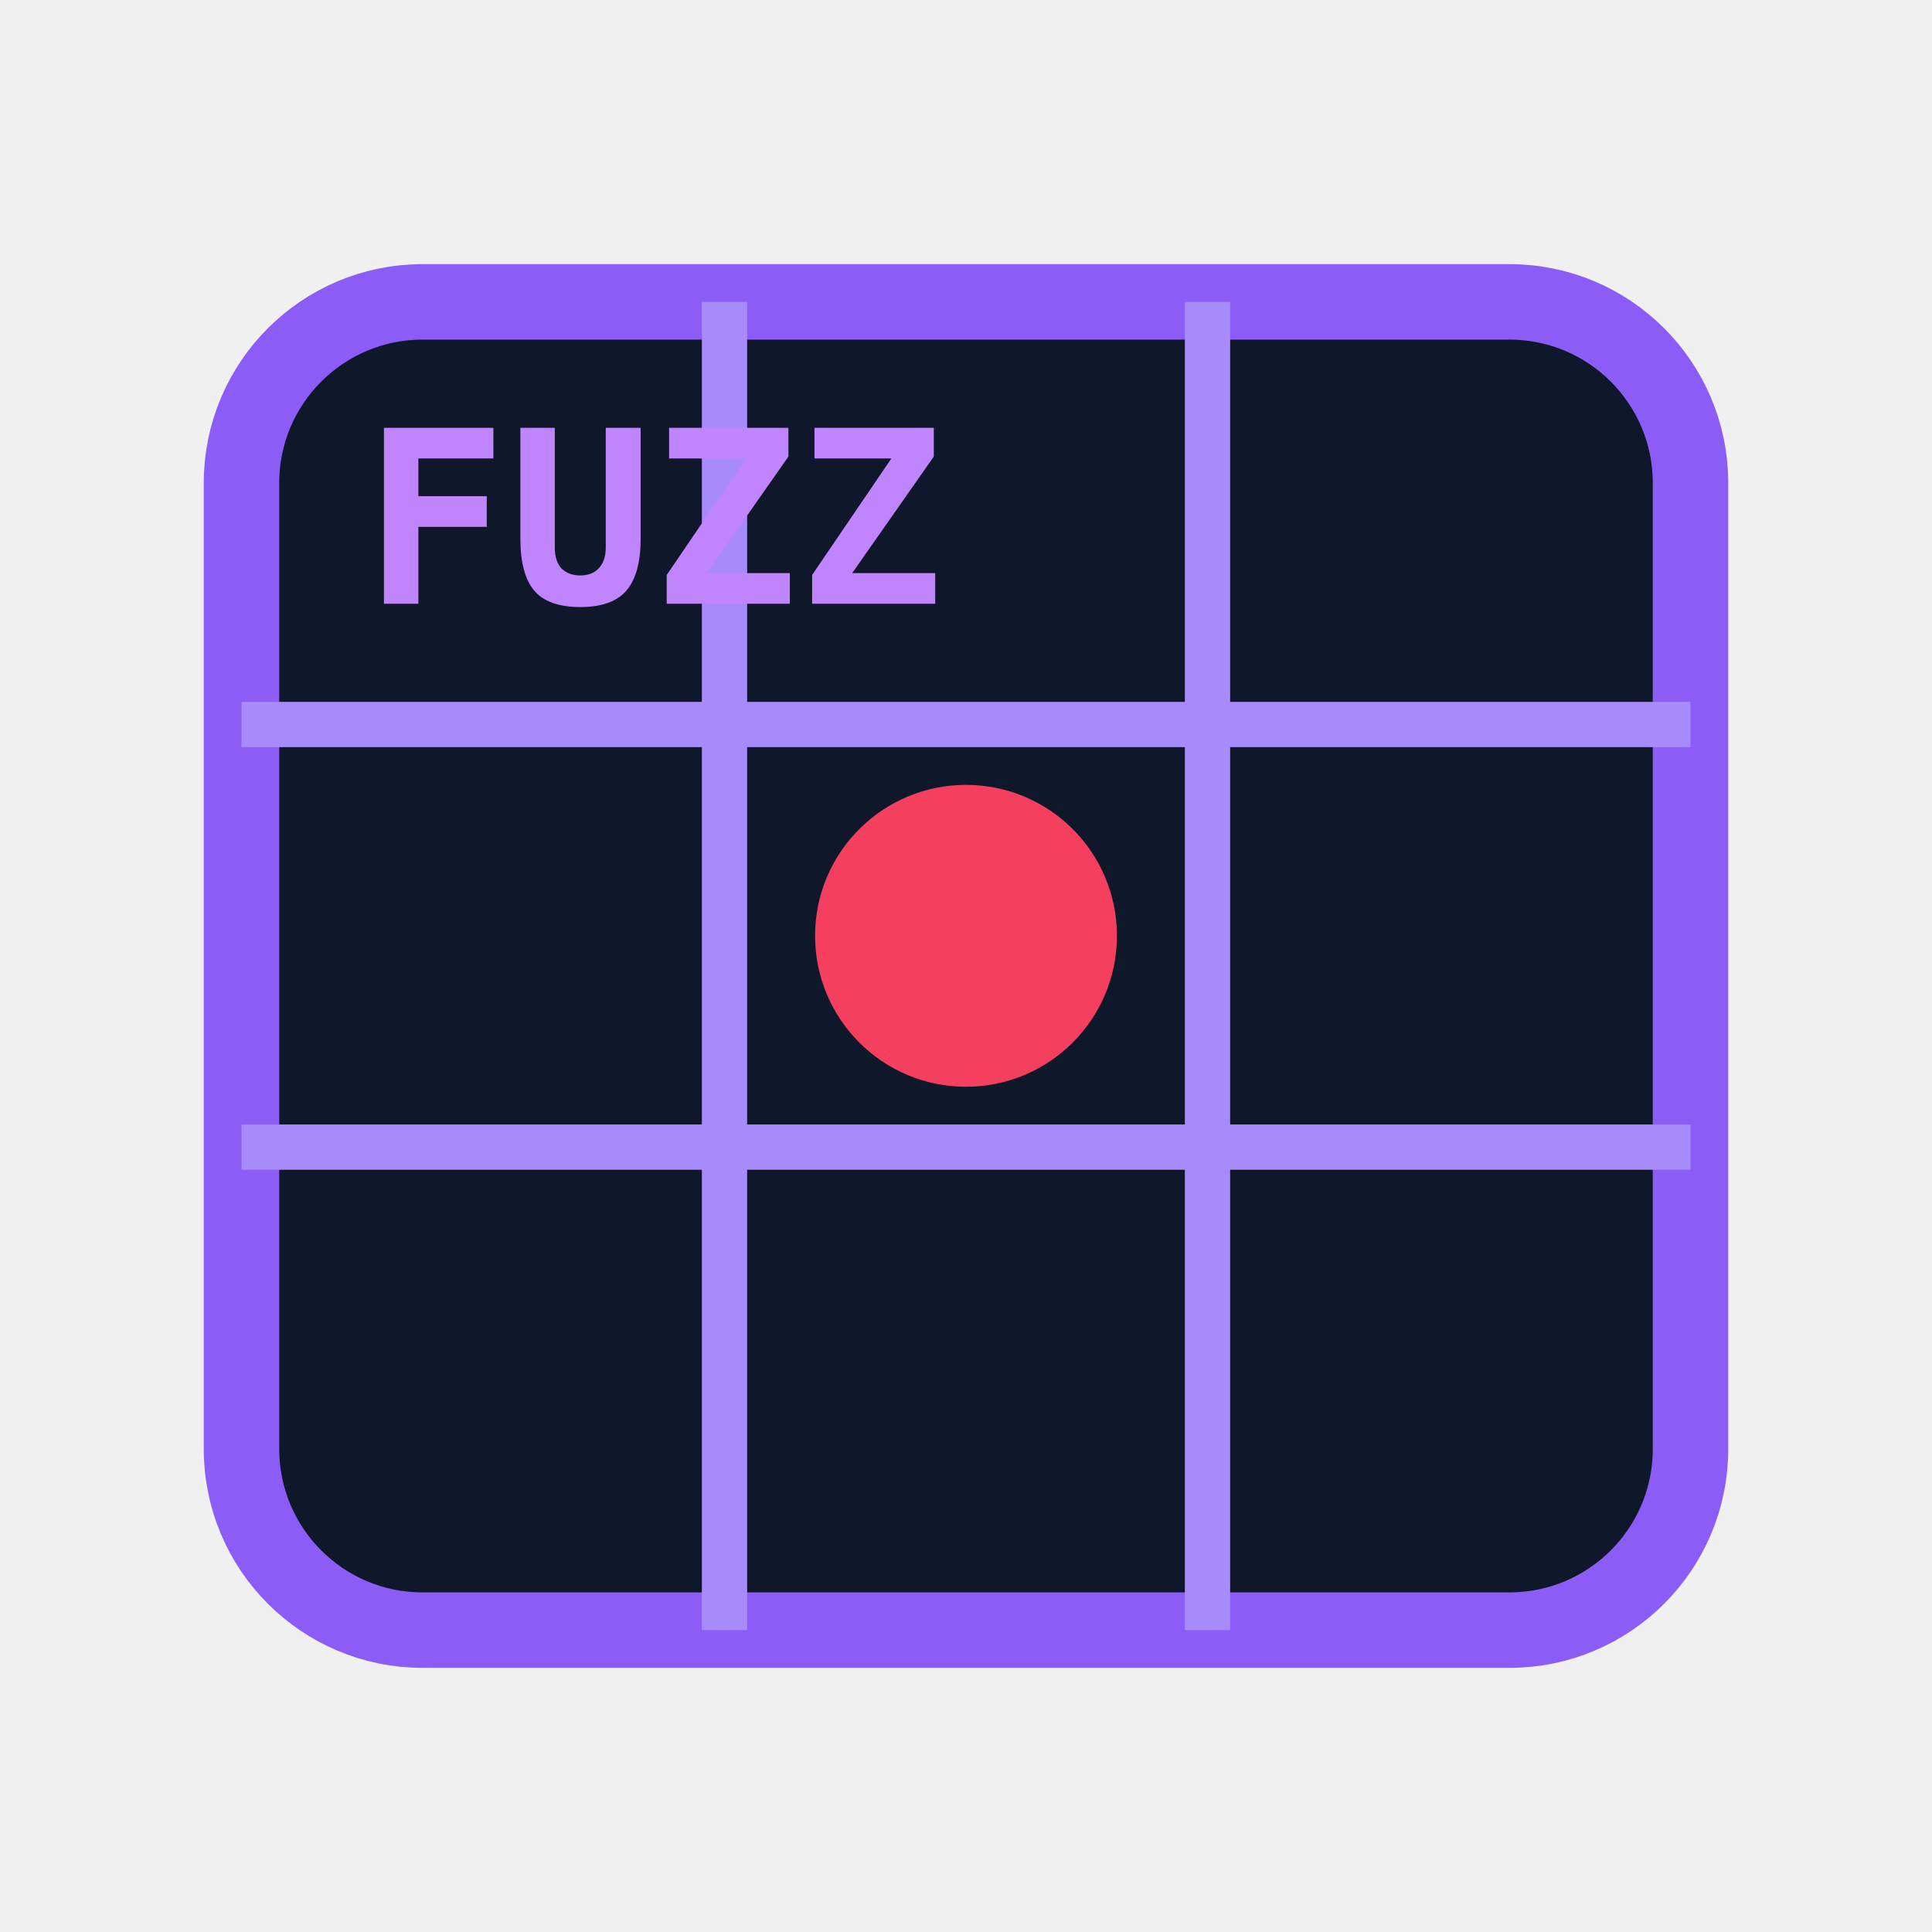
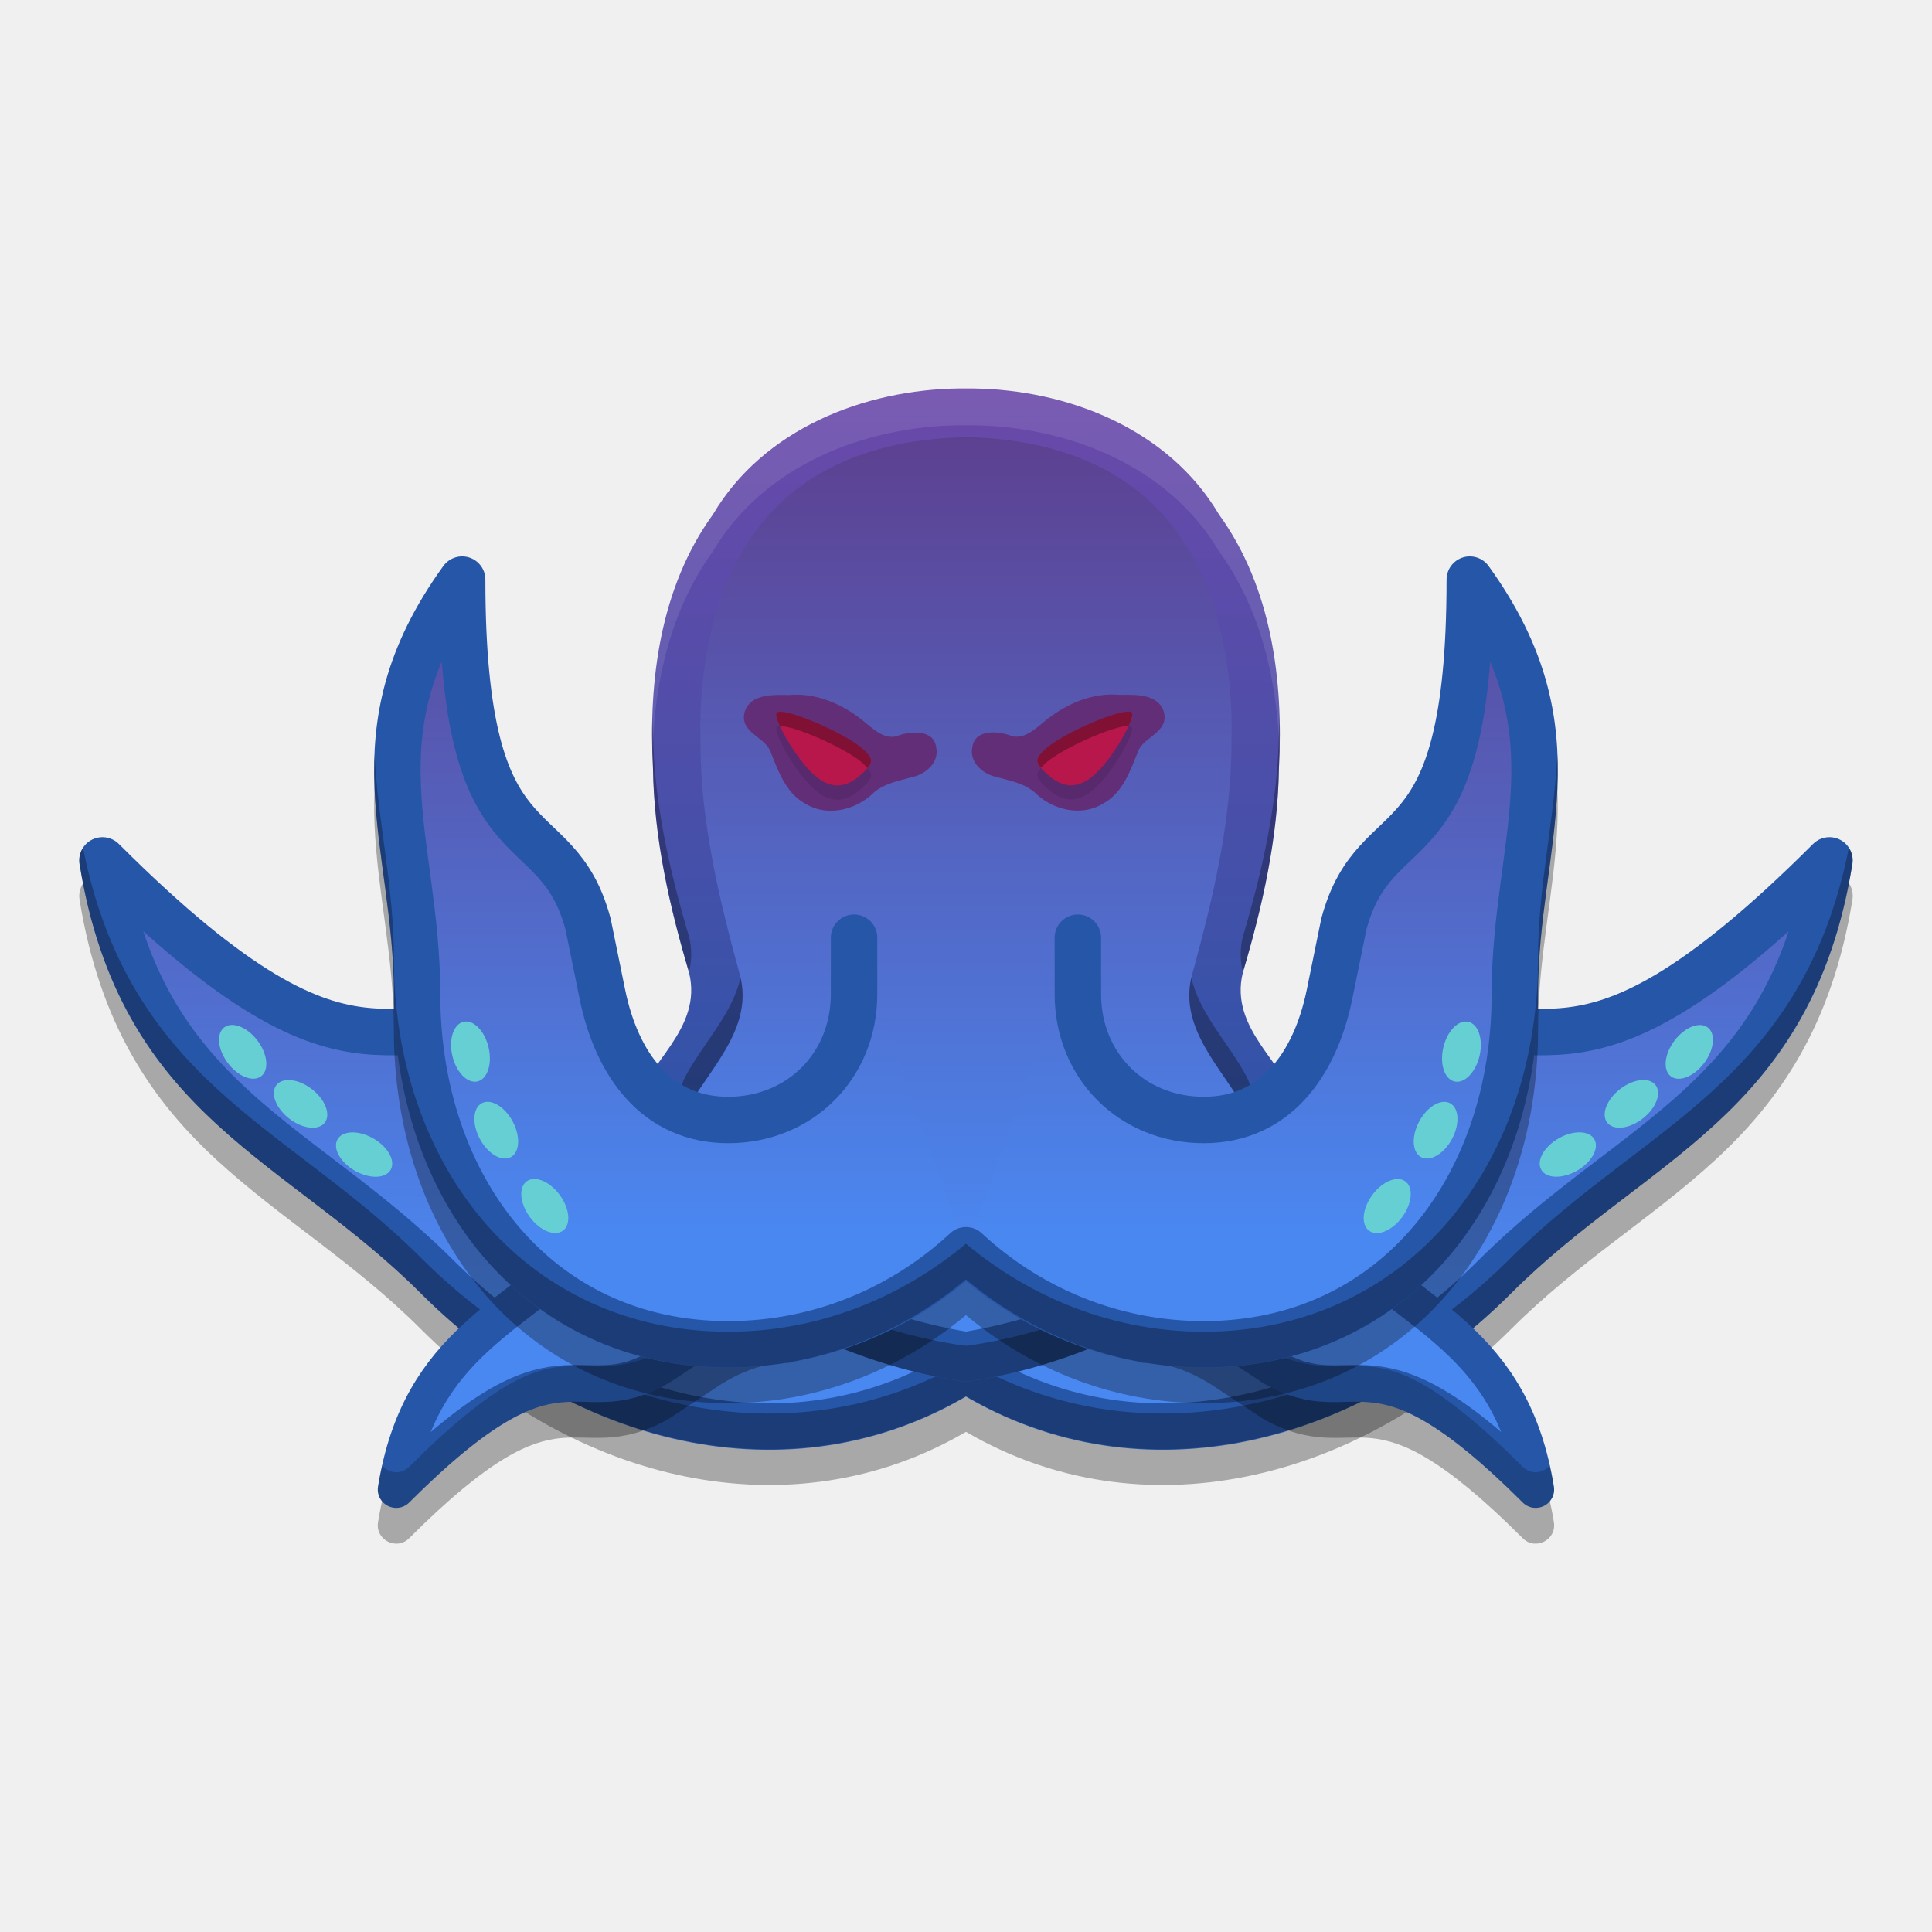
- <svg xmlns="http://www.w3.org/2000/svg" viewBox="0 0 64 64" width="64" height="64">
-   <rect x="8" y="10" width="48" height="44" rx="6" fill="#0f172a" stroke="#8b5cf6" stroke-width="2.5" />
-   <line x1="8" y1="24" x2="56" y2="24" stroke="#a78bfa" stroke-width="1.5" />
-   <line x1="8" y1="38" x2="56" y2="38" stroke="#a78bfa" stroke-width="1.5" />
-   <line x1="24" y1="10" x2="24" y2="54" stroke="#a78bfa" stroke-width="1.5" />
-   <line x1="40" y1="10" x2="40" y2="54" stroke="#a78bfa" stroke-width="1.5" />
-   <circle cx="32" cy="31" r="5" fill="#f43f5e" />
-   <text x="12" y="20" font-family="monospace" font-size="8" fill="#c084fc" font-weight="bold">FUZZ</text>
+ <svg xmlns="http://www.w3.org/2000/svg" width="512" height="512" version="1.1" viewBox="0 0 135.47 135.47">
+   <defs>
+     <linearGradient id="c" x1="15.688" x2="15.688" y1="292.29" y2="220.32" gradientUnits="userSpaceOnUse">
+       <stop stop-color="#4a88f1" offset="0" />
+       <stop stop-color="#622e78" offset="1" />
+     </linearGradient>
+     <linearGradient id="a" x1="254.05" x2="254.05" y1="349.89" y2="64.851" gradientUnits="userSpaceOnUse">
+       <stop stop-color="#4a88f1" offset="0" />
+       <stop stop-color="#622e78" offset="1" />
+     </linearGradient>
+     <linearGradient id="b" x1="67.218" x2="67.218" y1="250.03" y2="178.69" gradientUnits="userSpaceOnUse">
+       <stop stop-color="#4a88f1" offset="0" />
+       <stop stop-color="#622e78" offset="1" />
+     </linearGradient>
+     <linearGradient id="d" x1="68.271" x2="68.271" y1="250.29" y2="157.13" gradientUnits="userSpaceOnUse">
+       <stop stop-color="#2656a8" offset="0" />
+       <stop stop-color="#8c42ab" offset="1" />
+     </linearGradient>
+   </defs>
+   <g transform="translate(0 -161.53)">
+     <g transform="matrix(.94651 0 0 .94651 3.6224 11.723)">
+       <g shape-rendering="auto">
+         <path d="m3.738 222.94c-1.049 0.016-1.839 0.958-1.672 1.994 1.502 9.292 5.418 14.907 10.148 19.261 4.73 4.354 10.153 7.556 15.143 12.545 11.404 11.404 27.431 15.172 40.377 7.606 12.946 7.566 28.973 3.798 40.377-7.606 4.989-4.989 10.412-8.191 15.143-12.545 4.731-4.354 8.647-9.968 10.149-19.261 0.265-1.647-1.733-2.669-2.913-1.49-9.885 9.885-14.753 11.751-18.415 12.131-1.831 0.19-3.521-0.031-5.589 0.067s-4.444 0.599-7.228 2.206c-0.03 0.017-0.06 0.036-0.089 0.055l-5.664 3.745c-3.609 2.386-7.294 3.466-10.501 2.679 0.32-1.123 0.604-2.254 0.81-3.399 0.19-1.055-0.621-2.025-1.692-2.025h-22.276c-0.003 1.6e-4 -0.007 3.3e-4 -0.01 5.1e-4h-6.487c-1.072 2.2e-4 -1.882 0.97-1.692 2.025 0.206 1.145 0.491 2.275 0.81 3.398-3.207 0.787-6.892-0.292-10.502-2.679l-5.664-3.745c-0.029-0.019-0.059-0.037-0.089-0.055-2.784-1.607-5.161-2.108-7.228-2.206-2.067-0.098-3.758 0.122-5.589-0.067-3.662-0.379-8.53-2.246-18.415-12.131-0.329-0.329-0.776-0.51-1.241-0.503zm54.633 16.801c-0.007 0.019-0.116 0.314-0.175 0.471 0.059-0.162 0.171-0.469 0.171-0.469zm-0.223 0.604c-2.86e-4 5e-3 -0.021 0.366-0.021 0.367 0 2e-5 0.02-0.366 0.02-0.366l5.16e-4 -1e-3z" color="#000000" color-rendering="auto" dominant-baseline="auto" image-rendering="auto" opacity=".3" solid-color="#000000" style="font-feature-settings:normal;font-variant-alternates:normal;font-variant-caps:normal;font-variant-ligatures:normal;font-variant-numeric:normal;font-variant-position:normal;isolation:auto;mix-blend-mode:normal;paint-order:normal;shape-padding:0;text-decoration-color:#000000;text-decoration-line:none;text-decoration-style:solid;text-indent:0;text-orientation:mixed;text-transform:none;white-space:normal" />
+         <path transform="matrix(.26458 0 0 .26458 0 161.53)" d="m14.223 228.6c10.93 67.642 54.726 77.613 93.768 116.65 42.464 42.464 101.32 55.451 148.01 25.877 46.691 29.573 105.55 16.587 148.01-25.877 39.042-39.042 82.839-49.012 93.77-116.65-75.682 75.682-80.596 33.076-119.39 55.473l-21.406 14.156c-16.798 11.108-35.305 15.967-51.277 8.824 2.007-5.934 3.564-11.992 4.668-18.119h-84.191c-2.8e-4 4.6e-4 2.8e-4 1e-3 0 2e-3h-24.557c1.103 6.127 2.662 12.182 4.668 18.115-15.973 7.144-34.48 2.284-51.279-8.824l-21.406-14.154c-38.792-22.397-43.705 20.209-119.39-55.473z" color="#000000" color-rendering="auto" dominant-baseline="auto" fill="url(#a)" image-rendering="auto" solid-color="#000000" stroke="#2656a8" stroke-linecap="round" stroke-linejoin="round" stroke-width="13" style="font-feature-settings:normal;font-variant-alternates:normal;font-variant-caps:normal;font-variant-ligatures:normal;font-variant-numeric:normal;font-variant-position:normal;isolation:auto;mix-blend-mode:normal;paint-order:normal;shape-padding:0;text-decoration-color:#000000;text-decoration-line:none;text-decoration-style:solid;text-indent:0;text-orientation:mixed;text-transform:none;white-space:normal" />
+         <path transform="matrix(.26458 0 0 .26458 0 161.53)" d="m503.22 225.04c-6.269 31.922-20.443 51.8-37.385 67.395-17.879 16.457-38.375 28.559-57.232 47.416-43.101 43.101-103.68 57.341-152.61 28.746-48.929 28.596-109.5 14.355-152.61-28.746-18.857-18.857-39.354-30.959-57.232-47.416-16.939-15.592-31.109-35.466-37.379-67.379-0.849 1.299-1.247 2.907-0.977 4.582 5.675 35.121 20.477 56.34 38.355 72.797 17.879 16.457 38.375 28.559 57.232 47.416 43.101 43.101 103.68 57.342 152.61 28.746 48.929 28.595 109.5 14.355 152.61-28.746 18.857-18.857 39.353-30.959 57.232-47.416 17.879-16.457 32.682-37.676 38.357-72.797 0.286-1.774-0.138-3.345-0.973-4.598zm-306.92 60.182c-0.948 1.357-1.392 3.078-1.07 4.867 0.201 1.114 0.421 2.226 0.658 3.334 0.809-0.135 1.611-0.297 2.404-0.492-0.728-2.556-1.397-5.125-1.992-7.709zm119.4 0c-0.596 2.584-1.264 5.154-1.992 7.711 0.793 0.195 1.594 0.357 2.402 0.492 0.237-1.109 0.459-2.222 0.66-3.338 0.322-1.788-0.123-3.508-1.07-4.865z" color="#000000" color-rendering="auto" dominant-baseline="auto" image-rendering="auto" opacity=".3" solid-color="#000000" style="font-feature-settings:normal;font-variant-alternates:normal;font-variant-caps:normal;font-variant-ligatures:normal;font-variant-numeric:normal;font-variant-position:normal;isolation:auto;mix-blend-mode:normal;paint-order:normal;shape-padding:0;text-decoration-color:#000000;text-decoration-line:none;text-decoration-style:solid;text-indent:0;text-orientation:mixed;text-transform:none;white-space:normal" />
+         <path d="m81.021 244.05c-0.748 7e-3 -1.351 0.615-1.351 1.363v12.474c1.73e-4 0.763 0.626 1.377 1.389 1.362 1.566-0.029 3.365 0.611 5.108 1.764l3.501 2.315c0.023 0.015 0.046 0.03 0.07 0.044 1.759 1.015 3.292 1.341 4.603 1.403 1.311 0.062 2.345-0.073 3.438 0.04 2.185 0.226 5.113 1.324 11.2 7.411 0.935 0.935 2.52 0.124 2.309-1.181-0.938-5.803-3.41-9.356-6.365-12.076-2.955-2.72-6.297-4.692-9.35-7.745-4.143-4.143-9.233-6.692-14.415-7.167-0.045-4e-3 -0.091-6e-3 -0.136-6e-3zm-26.629 5.1e-4c-0.028 8.1e-4 -0.056 2e-3 -0.084 5e-3 -5.182 0.474-10.272 3.024-14.415 7.167-3.053 3.053-6.395 5.025-9.35 7.745-2.955 2.72-5.427 6.274-6.365 12.077-0.211 1.306 1.374 2.117 2.309 1.181 6.087-6.087 9.015-7.185 11.2-7.411 1.093-0.113 2.127 0.022 3.438-0.04s2.844-0.388 4.602-1.403c0.024-0.014 0.048-0.029 0.071-0.044l3.499-2.315c1.744-1.153 3.542-1.793 5.108-1.763 0.762 0.014 1.388-0.6 1.389-1.362v-12.474c3e-5 -0.768-0.635-1.385-1.403-1.362z" color="#000000" color-rendering="auto" dominant-baseline="auto" image-rendering="auto" opacity=".3" solid-color="#000000" style="font-feature-settings:normal;font-variant-alternates:normal;font-variant-caps:normal;font-variant-ligatures:normal;font-variant-numeric:normal;font-variant-position:normal;isolation:auto;mix-blend-mode:normal;paint-order:normal;shape-padding:0;text-decoration-color:#000000;text-decoration-line:none;text-decoration-style:solid;text-indent:0;text-orientation:mixed;text-transform:none;white-space:normal" />
+         <path transform="matrix(.26458 0 0 .26458 0 161.53)" d="m205.73 307.04c-18.215 1.668-36.396 10.689-51.307 25.6-24.129 24.129-51.198 30.292-57.953 72.098 46.775-46.774 49.812-20.443 73.787-34.285l13.229-8.75c7.199-4.76 14.904-7.656 22.244-7.518zm100.54 0v47.145c7.34-0.138 15.046 2.76 22.244 7.519l13.23 8.748c23.975 13.842 27.013-12.491 73.787 34.283-6.755-41.806-33.824-47.966-57.953-72.096-14.911-14.911-33.094-23.932-51.309-25.6z" color="#000000" color-rendering="auto" dominant-baseline="auto" fill="url(#a)" image-rendering="auto" solid-color="#000000" stroke="#2656a8" stroke-linecap="round" stroke-linejoin="round" stroke-width="10.3" style="font-feature-settings:normal;font-variant-alternates:normal;font-variant-caps:normal;font-variant-ligatures:normal;font-variant-numeric:normal;font-variant-position:normal;isolation:auto;mix-blend-mode:normal;paint-order:normal;shape-padding:0;text-decoration-color:#000000;text-decoration-line:none;text-decoration-style:solid;text-indent:0;text-orientation:mixed;text-transform:none;white-space:normal" />
+         <path transform="matrix(.26458 0 0 .26458 0 161.53)" d="m210.88 344.19c-6.5e-4 2.882-2.366 5.203-5.248 5.148-5.918-0.111-12.717 2.307-19.307 6.664l-13.227 8.75c-0.087 0.058-0.177 0.113-0.268 0.166-6.647 3.838-12.441 5.067-17.395 5.303-4.954 0.236-8.865-0.275-12.994 0.152-8.258 0.855-19.324 5.006-42.33 28.012-2.35 2.35-5.776 1.773-7.58-0.322-0.425 1.89-0.818 3.826-1.147 5.857-0.799 4.934 5.192 8 8.727 4.465 23.006-23.006 34.072-27.157 42.33-28.012 4.129-0.427 8.04 0.084 12.994-0.152 4.954-0.236 10.748-1.465 17.395-5.303 0.091-0.052 0.18-0.108 0.268-0.166l13.227-8.75c6.59-4.357 13.388-6.775 19.307-6.664 2.882 0.054 5.247-2.266 5.248-5.148zm90.236 0v10c6.5e-4 2.882 2.366 5.203 5.248 5.148 5.917-0.111 12.717 2.308 19.307 6.666l13.23 8.748c0.087 0.058 0.175 0.113 0.266 0.166 6.647 3.838 12.443 5.067 17.396 5.303 4.954 0.235 8.863-0.277 12.992 0.15 8.258 0.855 19.324 5.006 42.33 28.012 3.534 3.535 9.525 0.47 8.727-4.465-0.328-2.031-0.724-3.966-1.148-5.856-1.804 2.094-5.229 2.67-7.578 0.32-23.006-23.006-34.072-27.157-42.33-28.012-4.129-0.427-8.038 0.085-12.992-0.15-4.954-0.236-10.75-1.465-17.396-5.303-0.09-0.052-0.179-0.108-0.266-0.166l-13.23-8.748c-6.59-4.358-13.389-6.777-19.307-6.666-2.882 0.055-5.247-2.266-5.248-5.148z" color="#000000" color-rendering="auto" dominant-baseline="auto" image-rendering="auto" opacity=".2" solid-color="#000000" style="font-feature-settings:normal;font-variant-alternates:normal;font-variant-caps:normal;font-variant-ligatures:normal;font-variant-numeric:normal;font-variant-position:normal;isolation:auto;mix-blend-mode:normal;paint-order:normal;shape-padding:0;text-decoration-color:#000000;text-decoration-line:none;text-decoration-style:solid;text-indent:0;text-orientation:mixed;text-transform:none;white-space:normal" />
+       </g>
+       <g transform="matrix(1.0622 0 0 1.0622 50.555 -59.181)" fill="#367bf0">
+         <path d="m16.173 233.27c4.046 0.064 8.202 0.928 11.617 3.187 6.32 4.105 8.232 12.205 8.053 19.302 0.019 5.967-1.399 11.787-2.963 17.499-0.929 3.927 2.38 6.853 4.064 9.996 1.549 3.076-0.3 6.399-2.799 8.295-5.136 4.162-11.475 6.844-17.972 7.979-6.497-1.135-12.836-3.818-17.972-7.979-2.499-1.896-4.348-5.22-2.799-8.295 1.684-3.143 4.993-6.069 4.064-9.996-1.564-5.712-2.982-11.532-2.963-17.499-0.179-7.097 1.733-15.197 8.053-19.302 3.415-2.259 7.571-3.122 11.617-3.187z" fill="url(#c)" />
+       </g>
+       <path transform="translate(-.88668)" d="m80.008 209.75c-1.983-0.189-3.933 0.652-5.453 1.869-0.756 0.604-1.699 1.58-2.743 1.107-0.948-0.311-2.544-0.4-2.722 0.897-0.233 1.099 0.732 1.957 1.713 2.192 1.085 0.303 2.25 0.486 3.083 1.325 1.309 1.179 3.359 1.625 4.912 0.653 1.47-0.81 2.02-2.486 2.607-3.945 0.484-1.037 2.265-1.353 1.874-2.841-0.435-1.366-2.128-1.268-3.271-1.257z" fill="#622e78" stroke-width=".191" />
+       <path transform="translate(-.88668)" d="m80.779 212.06c0.057 0.013 0.1 0.032 0.125 0.065 0.186 0.234-0.419 1.536-1.346 2.894-1.819 2.667-3.305 3.149-4.973 1.613-0.87-0.801-0.887-1.038-0.125-1.77 1.181-1.135 5.458-2.99 6.319-2.802z" opacity=".1" stroke-width=".564" />
+       <path transform="translate(-.88668)" d="m80.779 211.01c0.057 0.013 0.1 0.032 0.125 0.065 0.186 0.234-0.419 1.536-1.346 2.894-1.819 2.667-3.305 3.149-4.973 1.613-0.87-0.801-0.887-1.038-0.125-1.77 1.181-1.135 5.458-2.99 6.319-2.802z" fill="#b8174c" stroke-width=".564" />
+       <path transform="translate(-.88668)" d="m68.154 187.05c-7.1 0.079-14.535 3.01-18.276 9.33-3.917 5.417-4.787 12.293-4.445 18.805 0.073 5.165 1.215 10.23 2.677 15.155 1.015 4.191-3.163 6.696-4.333 10.22-1.514 5.297 2.494 10.174 6.685 12.884 5.41 3.586 11.583 6.242 18.023 7.176 0.045 3e-4 0.089-2e-3 0.134-3e-3 0.045 1e-3 0.089 3e-3 0.134 3e-3 6.441-0.934 12.613-3.591 18.023-7.176 4.191-2.711 8.198-7.587 6.685-12.884-1.169-3.524-5.348-6.029-4.333-10.22 1.461-4.924 2.604-9.989 2.677-15.155 0.341-6.512-0.528-13.389-4.445-18.805-3.74-6.32-11.176-9.251-18.276-9.33v-6e-4c-0.155-1e-3 -0.31-3.1e-4 -0.466 6e-4 -0.155-9.9e-4 -0.31-2e-3 -0.466-6e-4zm0.466 3.614c4.046 0.064 8.202 0.928 11.617 3.187 6.32 4.105 8.232 12.205 8.053 19.302 0.019 5.967-1.399 11.787-2.963 17.499-0.929 3.927 2.38 6.853 4.064 9.996 1.549 3.076-0.3 6.399-2.799 8.295-5.136 4.162-11.475 6.844-17.972 7.979-6.497-1.135-12.836-3.818-17.972-7.979-2.499-1.896-4.348-5.22-2.799-8.295 1.684-3.143 4.993-6.069 4.064-9.996-1.564-5.712-2.982-11.532-2.963-17.499-0.179-7.097 1.733-15.197 8.053-19.302 3.415-2.259 7.571-3.122 11.617-3.187z" fill="url(#d)" />
+       <path transform="matrix(.26458 0 0 .26458 0 161.53)" d="m168.19 188.36c-0.144 4.818-0.072 9.633 0.178 14.398 0.274 19.467 4.571 38.558 10.072 57.119 0.772-3.036 0.908-6.277 0.045-9.842-5.524-18.611-9.843-37.755-10.117-57.277-0.077-1.462-0.135-2.928-0.178-4.398zm175.62 0c-0.043 1.47-0.101 2.937-0.178 4.398-0.274 19.522-4.594 38.666-10.117 57.277-0.864 3.565-0.727 6.806 0.045 9.842 5.501-18.562 9.799-37.652 10.072-57.119 0.25-4.765 0.321-9.58 0.178-14.398zm-150.92 73.049c-2.237 10.059-10.577 18.589-15.398 27.588-2.348 4.66-2.626 9.47-1.514 14.023 0.349-1.347 0.843-2.692 1.514-4.023 6.336-11.827 18.756-22.842 15.398-37.588zm126.21 0c-3.357 14.745 9.062 25.761 15.398 37.588 0.671 1.332 1.164 2.676 1.514 4.023 1.112-4.553 0.834-9.363-1.514-14.023-4.821-8.998-13.161-17.529-15.398-27.588zm-157.83 40.98c-2.997 18.561 11.245 35.365 26.096 44.971 20.448 13.553 43.776 23.593 68.119 27.123 0.17 1e-3 0.338-8e-3 0.508-0.012 0.169 4e-3 0.338 0.012 0.508 0.012 24.343-3.53 47.671-13.57 68.119-27.123 14.851-9.606 29.092-26.409 26.096-44.971-2.26 14.481-13.969 27.125-26.096 34.969-20.448 13.553-43.776 23.595-68.119 27.125-0.17 0-0.338-8e-3 -0.508-0.012-0.17 4e-3 -0.338 0.013-0.508 0.012-24.343-3.53-47.671-13.572-68.119-27.125-12.127-7.844-23.835-20.488-26.096-34.969z" opacity=".3" />
+       <path transform="translate(-.88668)" d="m55.496 209.76c1.983-0.189 3.933 0.652 5.453 1.869 0.756 0.604 1.699 1.58 2.743 1.107 0.948-0.311 2.544-0.4 2.722 0.897 0.233 1.099-0.732 1.957-1.713 2.192-1.085 0.303-2.25 0.486-3.083 1.325-1.309 1.179-3.359 1.625-4.912 0.653-1.47-0.81-2.02-2.486-2.607-3.945-0.484-1.037-2.265-1.353-1.874-2.841 0.435-1.366 2.128-1.268 3.271-1.257z" fill="#622e78" stroke-width=".191" />
+       <path d="m67.268 186.98v1e-3c-7.1 0.08-14.535 3.01-18.275 9.33-3.7 5.116-4.679 11.533-4.489 17.716 0.167-5.285 1.345-10.573 4.489-14.92 3.74-6.32 11.176-9.25 18.275-9.33v-1e-3c0.155-1e-3 0.311 9e-5 0.466 1e-3 0.155-9.2e-4 0.31-2e-3 0.466-1e-3v1e-3c7.1 0.079 14.535 3.01 18.275 9.33 3.144 4.348 4.322 9.635 4.489 14.92 0.19-6.183-0.79-12.6-4.489-17.716-3.74-6.32-11.176-9.25-18.275-9.33v-1e-3c-0.155-9.9e-4 -0.311 1.8e-4 -0.466 1e-3 -0.155-9.9e-4 -0.31-2e-3 -0.466-1e-3z" fill="#fff" opacity=".1" />
+       <path transform="translate(-.88668)" d="m54.724 212.08c-0.057 0.013-0.1 0.032-0.125 0.065-0.186 0.234 0.419 1.536 1.346 2.894 1.819 2.667 3.305 3.149 4.973 1.613 0.87-0.801 0.887-1.038 0.125-1.77-1.181-1.135-5.458-2.99-6.319-2.802z" opacity=".1" stroke-width=".564" />
+       <path transform="translate(-.88668)" d="m54.724 211.02c-0.057 0.013-0.1 0.032-0.125 0.065-0.186 0.234 0.419 1.536 1.346 2.894 1.819 2.667 3.305 3.149 4.973 1.613 0.87-0.801 0.887-1.038 0.125-1.77-1.181-1.135-5.458-2.99-6.319-2.802z" fill="#b8174c" stroke-width=".564" />
+       <g>
+         <path transform="matrix(.26458 0 0 .26458 0 161.53)" d="m301.2 186.94c-4.474 0.2-18.943 6.614-23.129 10.635-2.308 2.217-2.689 3.248-1.072 5.121 0.298-0.344 0.641-0.707 1.072-1.121 4.186-4.021 18.655-10.434 23.129-10.635 0.128-6e-3 0.212 0.015 0.322 0.019 0.87-1.902 1.245-3.3 0.902-3.731-0.095-0.123-0.254-0.195-0.471-0.244-0.203-0.044-0.456-0.058-0.754-0.045zm-96.965 0.039c-0.298-0.013-0.552 4.7e-4 -0.756 0.045-0.217 0.049-0.376 0.121-0.471 0.244-0.343 0.43 0.034 1.828 0.904 3.731 0.111-5e-3 0.195-0.026 0.322-0.019 4.474 0.2 18.941 6.614 23.127 10.635 0.431 0.414 0.774 0.777 1.072 1.121 1.617-1.873 1.236-2.904-1.072-5.121-4.186-4.021-18.653-10.435-23.127-10.635z" opacity=".3" stroke-width="2.13" />
+         <path transform="matrix(.26458 0 0 .26458 0 161.53)" d="m396.98 153.44c-3.271 0.071-6.429 2.573-6.424 6.519 0 41.064-6.17 54.642-12.777 62.775-3.304 4.066-7.246 7.099-11.457 11.73-4.211 4.631-8.292 10.899-10.799 20.256-0.033 0.127-0.064 0.254-0.09 0.383l-4 19.615v8e-3c-1.835 9.001-5.291 16.716-10.025 21.9-4.734 5.184-10.495 8.129-18.846 8.129-7.476 0-13.987-2.374-18.916-6.484l-47.654 47.654-47.652-47.652c-4.927 4.109-11.436 6.482-18.91 6.482-8.351 0-14.111-2.945-18.846-8.129-4.734-5.184-8.188-12.899-10.023-21.9v-8e-3l-4.002-19.615c-0.028-0.129-0.06-0.256-0.096-0.383-2.507-9.357-6.582-15.624-10.793-20.256-4.211-4.631-8.153-7.664-11.457-11.73-6.607-8.133-12.777-21.711-12.777-62.775-9.4e-4 -3.666-3.031-6.606-6.695-6.496-2.018 0.058-3.894 1.052-5.078 2.688-16.411 22.737-20.06 43.064-19.268 62.207 0.793 19.143 5.418 37.064 5.418 57.66 0 28.232 8.735 54.264 24.93 73.398 16.195 19.135 40.015 31.158 68.688 31.158 25.294 0 48.408-9.475 66.562-24.648 18.155 15.175 41.275 24.648 66.57 24.648 28.672 0 52.494-12.023 68.689-31.158 16.195-19.135 24.928-45.166 24.928-73.398 0-20.596 4.625-38.517 5.418-57.66 0.793-19.143-2.854-39.47-19.266-62.207-1.385-1.921-3.389-2.754-5.352-2.711z" color="#000000" color-rendering="auto" dominant-baseline="auto" image-rendering="auto" opacity=".3" shape-rendering="auto" solid-color="#000000" style="font-feature-settings:normal;font-variant-alternates:normal;font-variant-caps:normal;font-variant-ligatures:normal;font-variant-numeric:normal;font-variant-position:normal;isolation:auto;mix-blend-mode:normal;paint-order:normal;shape-padding:0;text-decoration-color:#000000;text-decoration-line:none;text-decoration-style:solid;text-indent:0;text-orientation:mixed;text-transform:none;white-space:normal" />
+         <path d="m59.443 227.74v4.18c-1e-6 5.309-4.014 9.323-9.323 9.323-5.309 0-8.263-4.121-9.324-9.323l-1.058-5.19c-2.393-8.93-9.328-3.429-9.328-25.519-8.276 11.467-3.34 19.313-3.34 30.709 0 14.229 8.821 25.943 23.05 25.943 6.771 0 12.972-2.653 17.613-6.967m0 0c4.641 4.314 10.842 6.967 17.613 6.967 14.229 0 23.05-11.714 23.05-25.943 0-11.395 4.937-19.242-3.34-30.709 0 22.09-6.935 16.589-9.328 25.519l-1.058 5.19c-1.061 5.202-4.015 9.323-9.324 9.323s-9.323-4.014-9.323-9.323v-4.18" color="#000000" color-rendering="auto" dominant-baseline="auto" fill="url(#b)" image-rendering="auto" shape-rendering="auto" solid-color="#000000" stroke="#2656a8" stroke-linecap="round" stroke-linejoin="round" stroke-width="3.44" style="font-feature-settings:normal;font-variant-alternates:normal;font-variant-caps:normal;font-variant-ligatures:normal;font-variant-numeric:normal;font-variant-position:normal;isolation:auto;mix-blend-mode:normal;paint-order:normal;shape-padding:0;text-decoration-color:#000000;text-decoration-line:none;text-decoration-style:solid;text-indent:0;text-orientation:mixed;text-transform:none;white-space:normal" />
+       </g>
+       <g fill="#65cfd4">
+         <ellipse transform="rotate(36.323)" cx="226.39" cy="140.9" rx="1.377" ry="2.268" style="paint-order:normal" />
+         <ellipse transform="rotate(28.3)" cx="205" cy="164.47" rx="1.377" ry="2.268" style="paint-order:normal" />
+         <ellipse transform="rotate(13.208)" cx="155.64" cy="206.07" rx="1.377" ry="2.268" style="paint-order:normal" />
+         <ellipse transform="matrix(-.80569 .59234 .59234 .80569 0 0)" cx="117.24" cy="221.14" rx="1.377" ry="2.268" style="paint-order:normal" />
+         <ellipse transform="matrix(-.88047 .47409 .47409 .88047 0 0)" cx="85.73" cy="228.69" rx="1.377" ry="2.268" style="paint-order:normal" />
+         <ellipse transform="matrix(-.97355 .22848 .22848 .97355 0 0)" cx="23.756" cy="237.02" rx="1.377" ry="2.268" style="paint-order:normal" />
+         <ellipse transform="matrix(-.49853 .86687 .86687 .49853 0 0)" cx="199.81" cy="141.61" rx="1.377" ry="2.268" style="paint-order:normal" />
+         <ellipse transform="matrix(-.61464 .78881 .78881 .61464 0 0)" cx="178.02" cy="162.09" rx="1.377" ry="2.268" style="paint-order:normal" />
+         <ellipse transform="matrix(-.79883 .60156 .60156 .79883 0 0)" cx="130.78" cy="197.19" rx="1.377" ry="2.268" style="paint-order:normal" />
+         <ellipse transform="rotate(60.097)" cx="267.34" cy="24.178" rx="1.377" ry="2.268" style="paint-order:normal" />
+         <ellipse transform="rotate(52.074)" cx="261.28" cy="55.231" rx="1.377" ry="2.268" style="paint-order:normal" />
+         <ellipse transform="rotate(36.982)" cx="239" cy="115.7" rx="1.377" ry="2.268" style="paint-order:normal" />
+       </g>
+       <path transform="matrix(.26458 0 0 .26458 0 161.53)" d="m421.58 198.78c-0.843 18.984-5.394 36.794-5.394 57.238 0 28.232-8.733 54.264-24.928 73.398-16.195 19.135-40.017 31.158-68.689 31.158-25.295 0-48.415-9.473-66.57-24.648-18.155 15.174-41.269 24.648-66.562 24.648-28.672 0-52.492-12.023-68.688-31.158-16.195-19.135-24.93-45.166-24.93-73.398 0-20.439-4.55-38.245-5.394-57.225-0.148 3.223-0.154 6.411-0.023 9.565 0.793 19.143 5.418 37.064 5.418 57.66 0 28.232 8.735 54.264 24.93 73.398 16.195 19.135 40.015 31.158 68.688 31.158 25.294 0 48.408-9.475 66.562-24.648 18.155 15.175 41.275 24.648 66.57 24.648 28.672 0 52.494-12.023 68.689-31.158 16.195-19.135 24.928-45.166 24.928-73.398 0-20.596 4.625-38.517 5.418-57.66 0.131-3.158 0.125-6.351-0.023-9.578z" color="#000000" color-rendering="auto" dominant-baseline="auto" image-rendering="auto" opacity=".3" shape-rendering="auto" solid-color="#000000" style="font-feature-settings:normal;font-variant-alternates:normal;font-variant-caps:normal;font-variant-ligatures:normal;font-variant-numeric:normal;font-variant-position:normal;isolation:auto;mix-blend-mode:normal;paint-order:normal;shape-padding:0;text-decoration-color:#000000;text-decoration-line:none;text-decoration-style:solid;text-indent:0;text-orientation:mixed;text-transform:none;white-space:normal" />
+     </g>
+   </g>
</svg>
